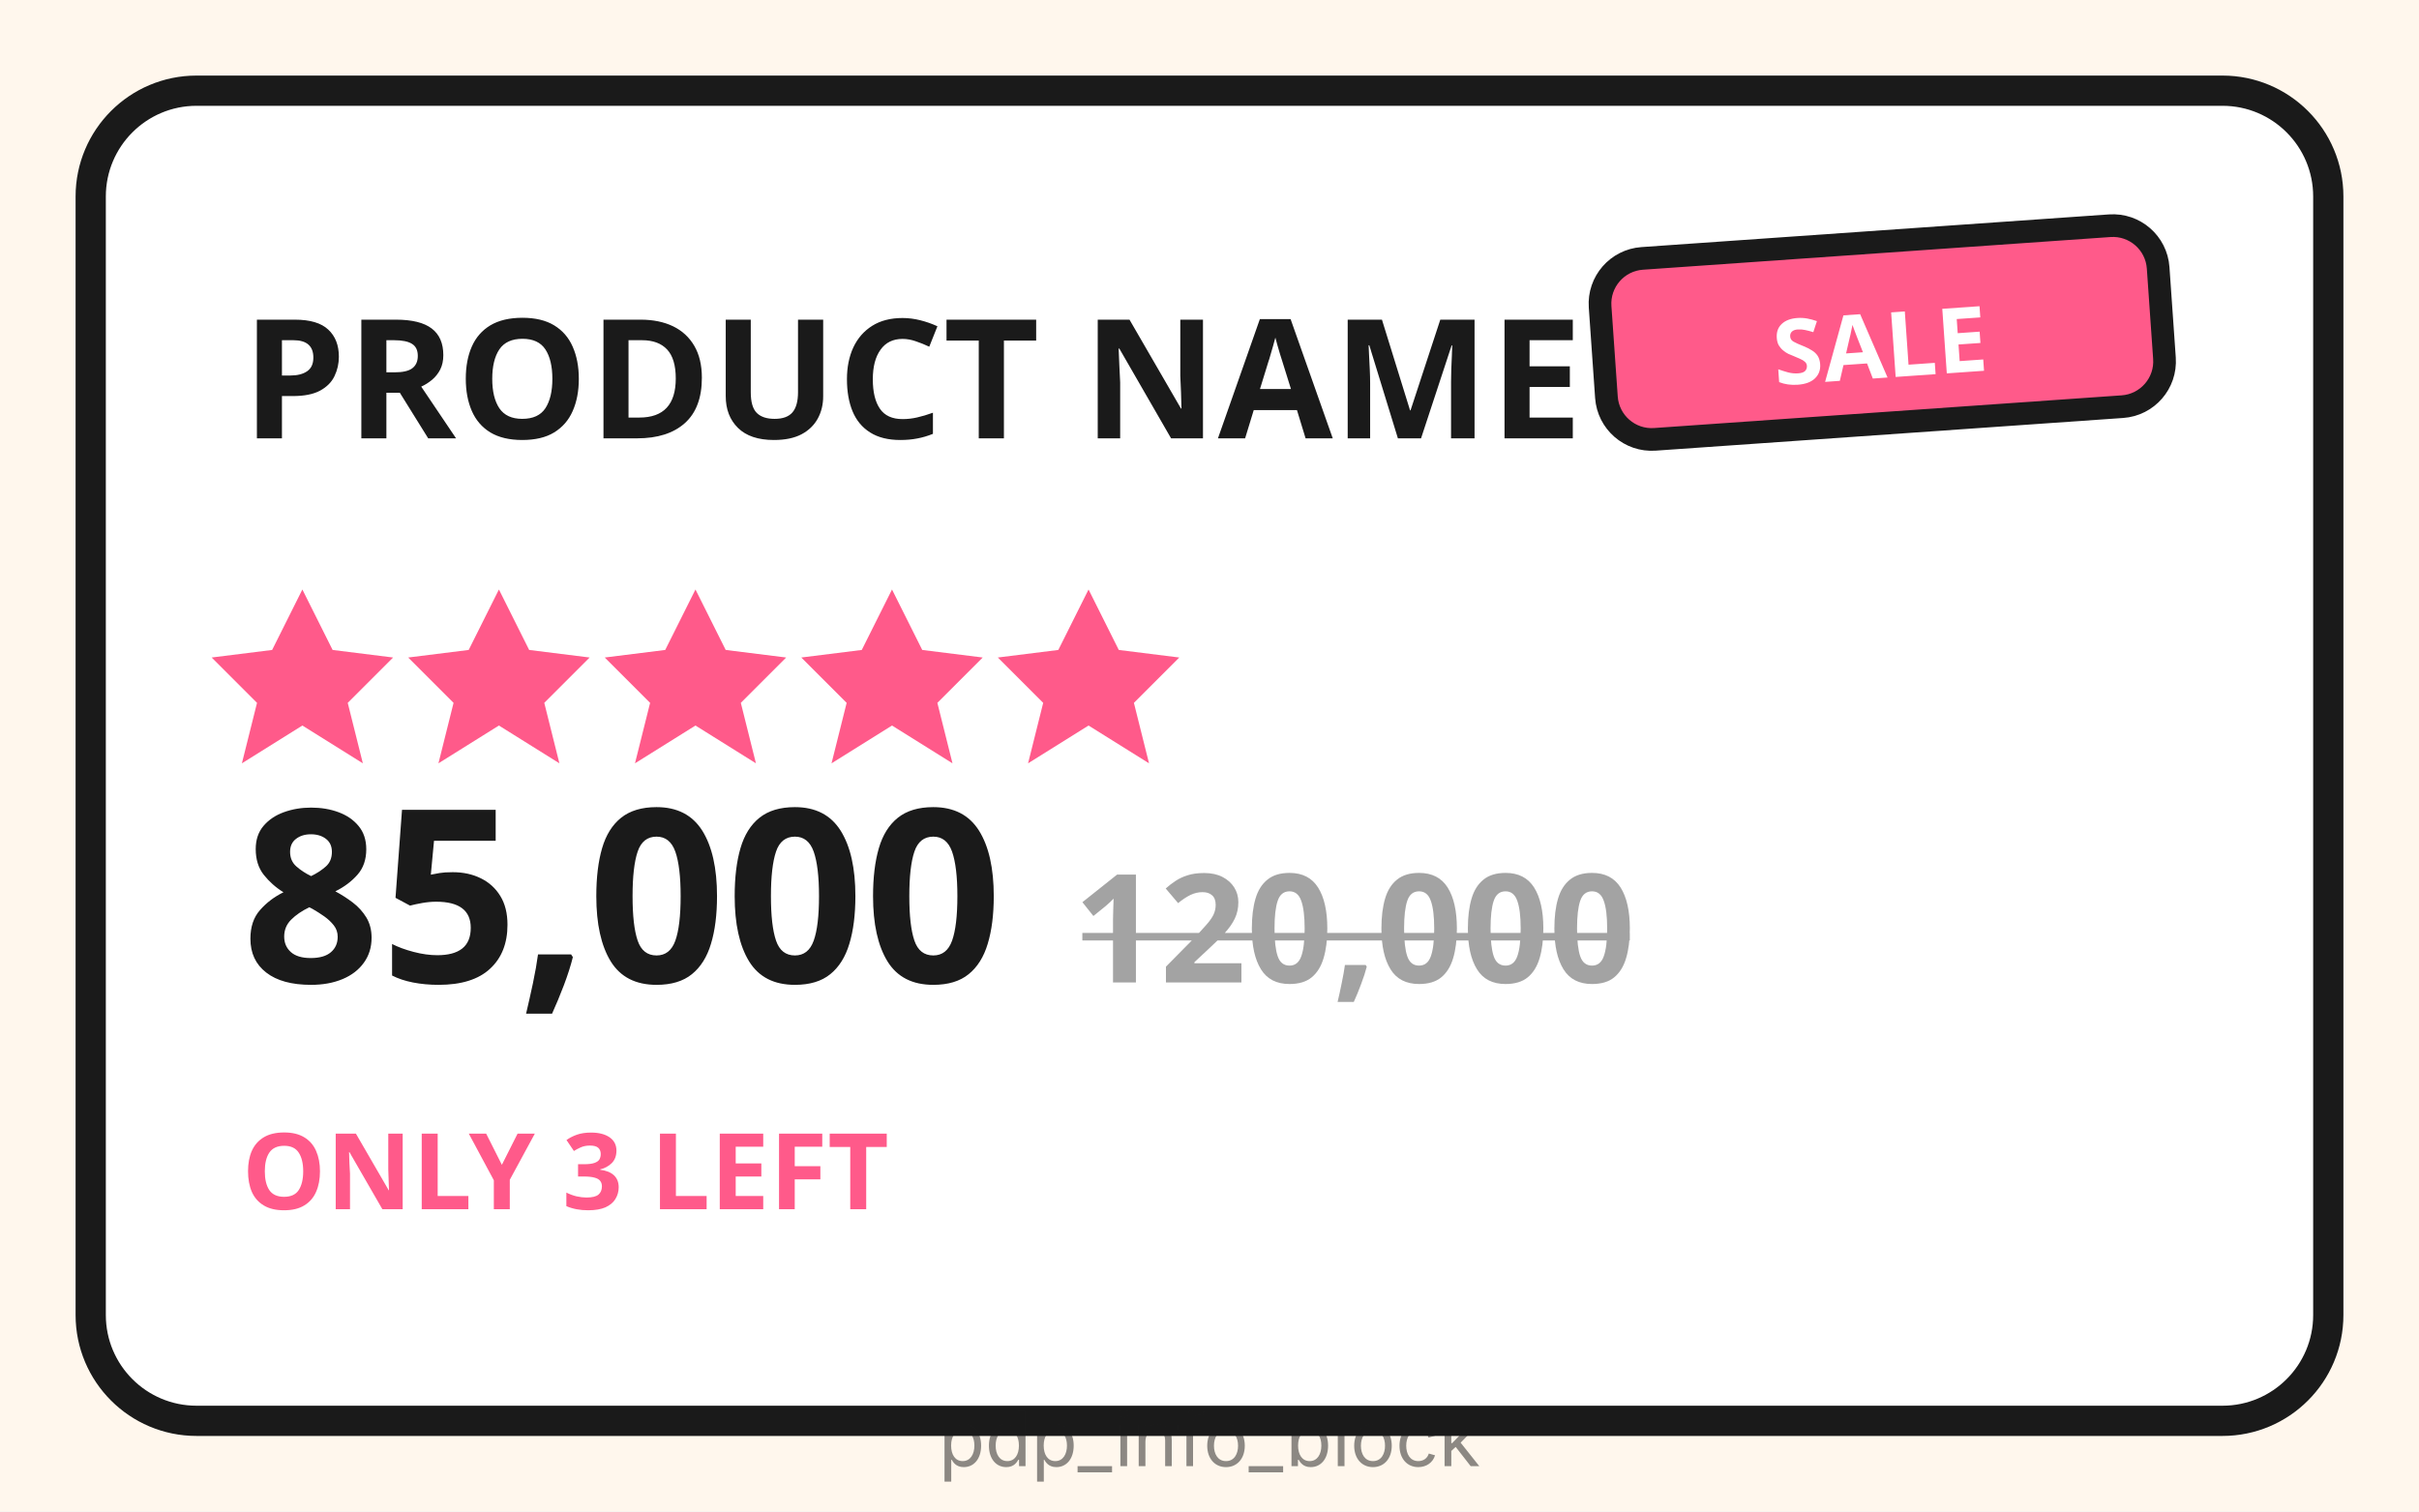
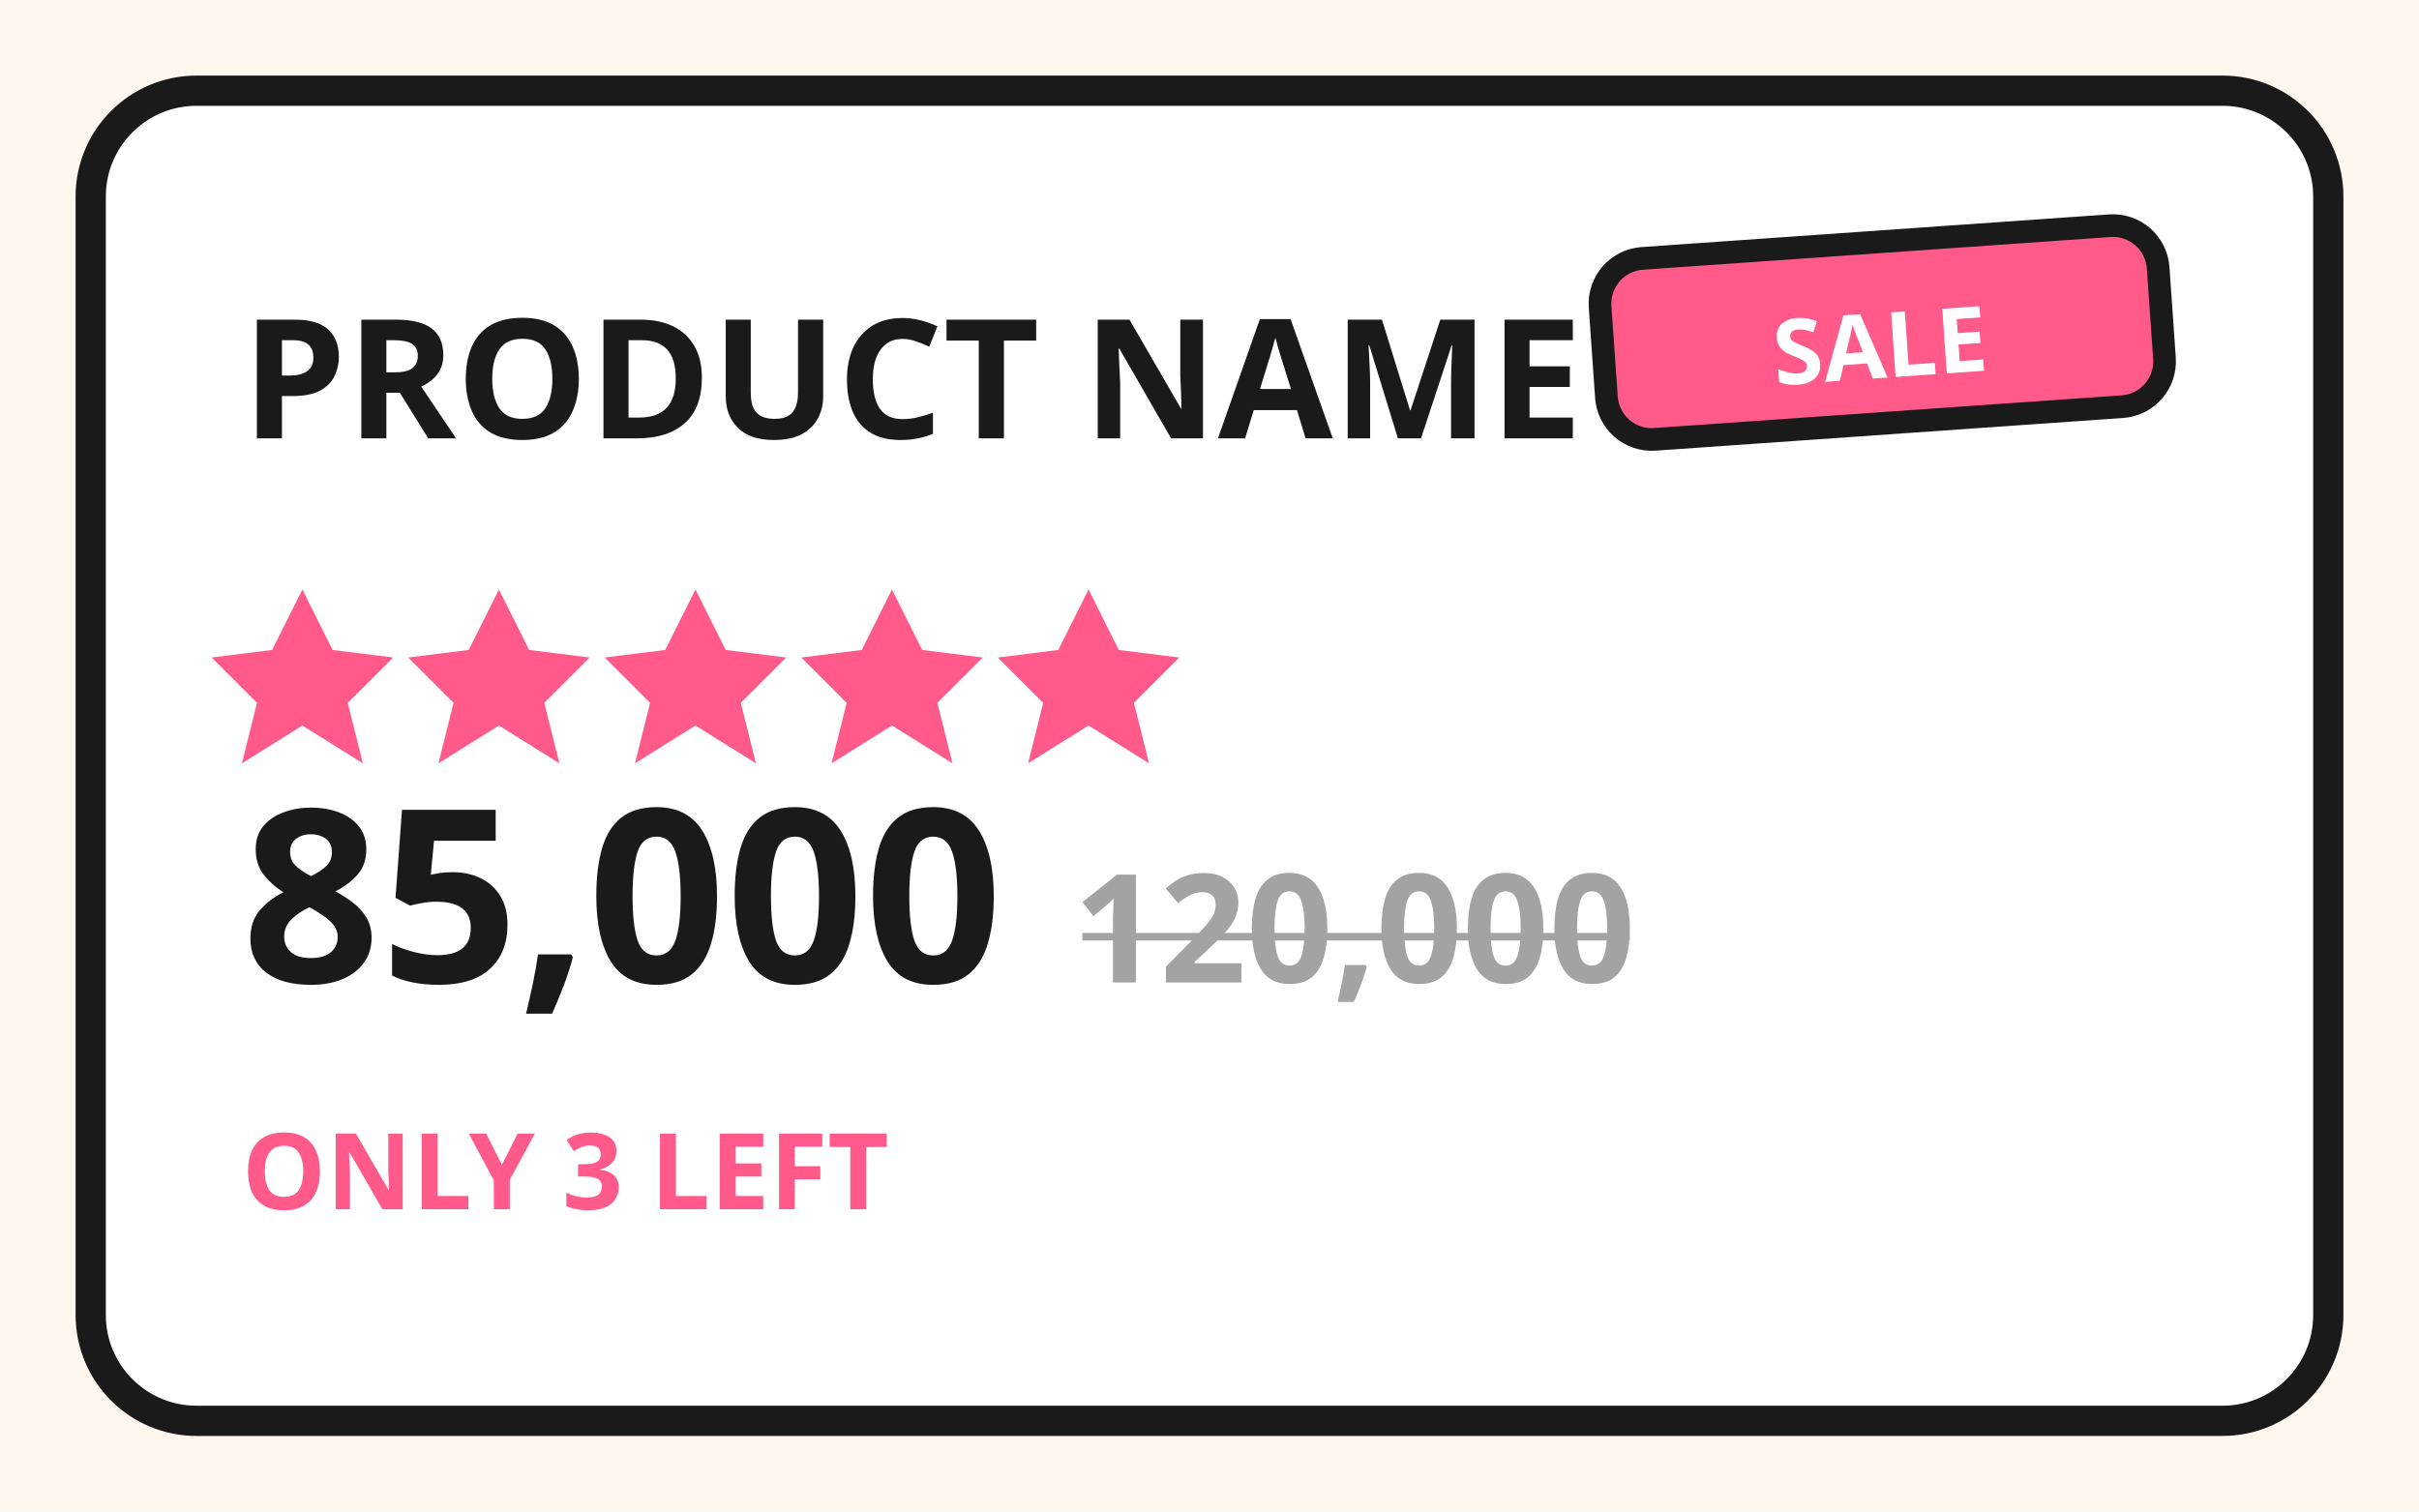
<svg xmlns="http://www.w3.org/2000/svg" viewBox="0 0 320 200" width="320" height="200">
  <rect width="320" height="200" fill="#fff7ed" />
  <g transform="translate(12 12)">
    <rect width="296" height="176" rx="14" fill="#ffffff" stroke="#1a1a1a" stroke-width="4" />
    <text x="20" y="46" font-family="Impact, sans-serif" font-weight="900" font-size="22" fill="#1a1a1a">PRODUCT NAME</text>
    <g transform="translate(20 58)" fill="#ff5a8a">
      <polygon points="0,0 4,8 12,9 6,15 8,23 0,18 -8,23 -6,15 -12,9 -4,8" transform="translate(8 8)" />
      <polygon points="0,0 4,8 12,9 6,15 8,23 0,18 -8,23 -6,15 -12,9 -4,8" transform="translate(34 8)" />
      <polygon points="0,0 4,8 12,9 6,15 8,23 0,18 -8,23 -6,15 -12,9 -4,8" transform="translate(60 8)" />
      <polygon points="0,0 4,8 12,9 6,15 8,23 0,18 -8,23 -6,15 -12,9 -4,8" transform="translate(86 8)" />
      <polygon points="0,0 4,8 12,9 6,15 8,23 0,18 -8,23 -6,15 -12,9 -4,8" transform="translate(112 8)" />
    </g>
    <text x="20" y="118" font-family="Impact, sans-serif" font-weight="900" font-size="32" fill="#1a1a1a">85,000</text>
    <text x="130" y="118" font-family="Impact, sans-serif" font-weight="900" font-size="20" fill="#1a1a1a" text-decoration="line-through" opacity="0.4">120,000</text>
    <rect x="200" y="20" width="74" height="24" rx="6" fill="#ff5a8a" stroke="#1a1a1a" stroke-width="3" transform="rotate(-4 237 32)" />
    <text x="237" y="38" text-anchor="middle" font-family="Impact, sans-serif" font-weight="900" font-size="12" fill="#ffffff" transform="rotate(-4 237 38)">SALE</text>
    <text x="20" y="148" font-family="Impact, sans-serif" font-weight="900" font-size="14" fill="#ff5a8a">ONLY 3 LEFT</text>
  </g>
-   <text x="160" y="194" text-anchor="middle" font-family="Inter, sans-serif" font-size="10" fill="#1a1a1a" opacity="0.5">pdp_info_block</text>
</svg>
